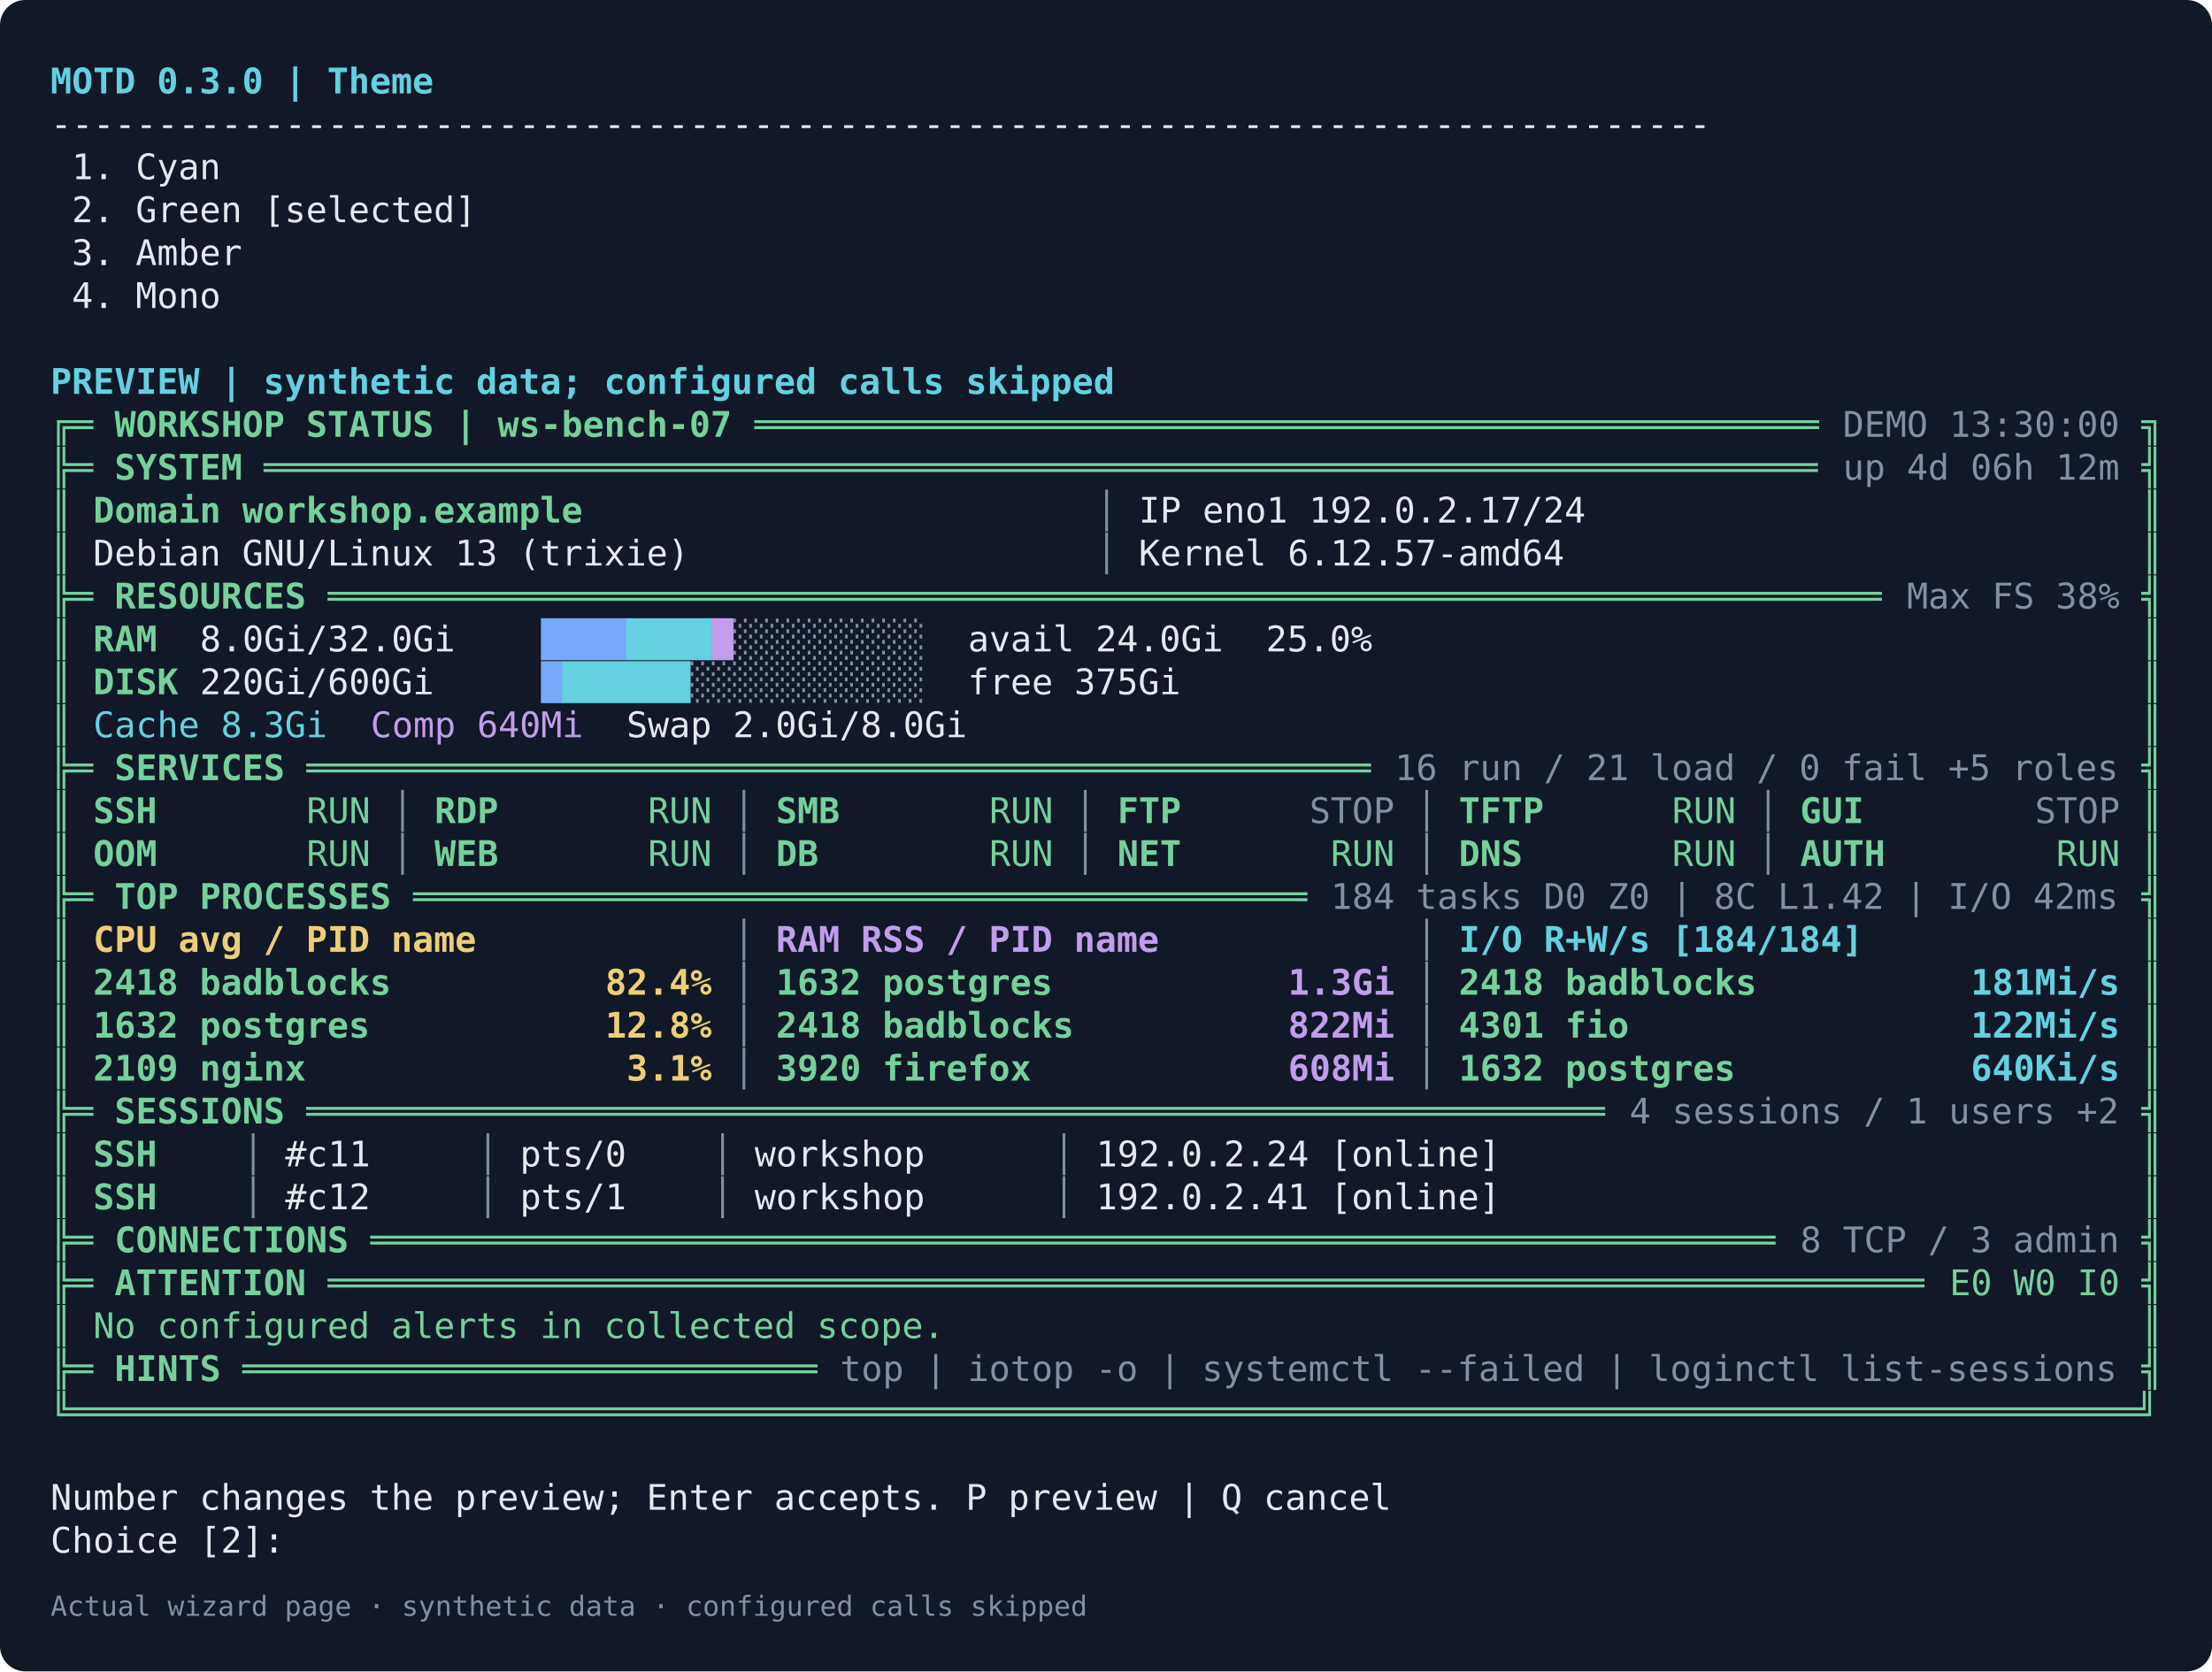
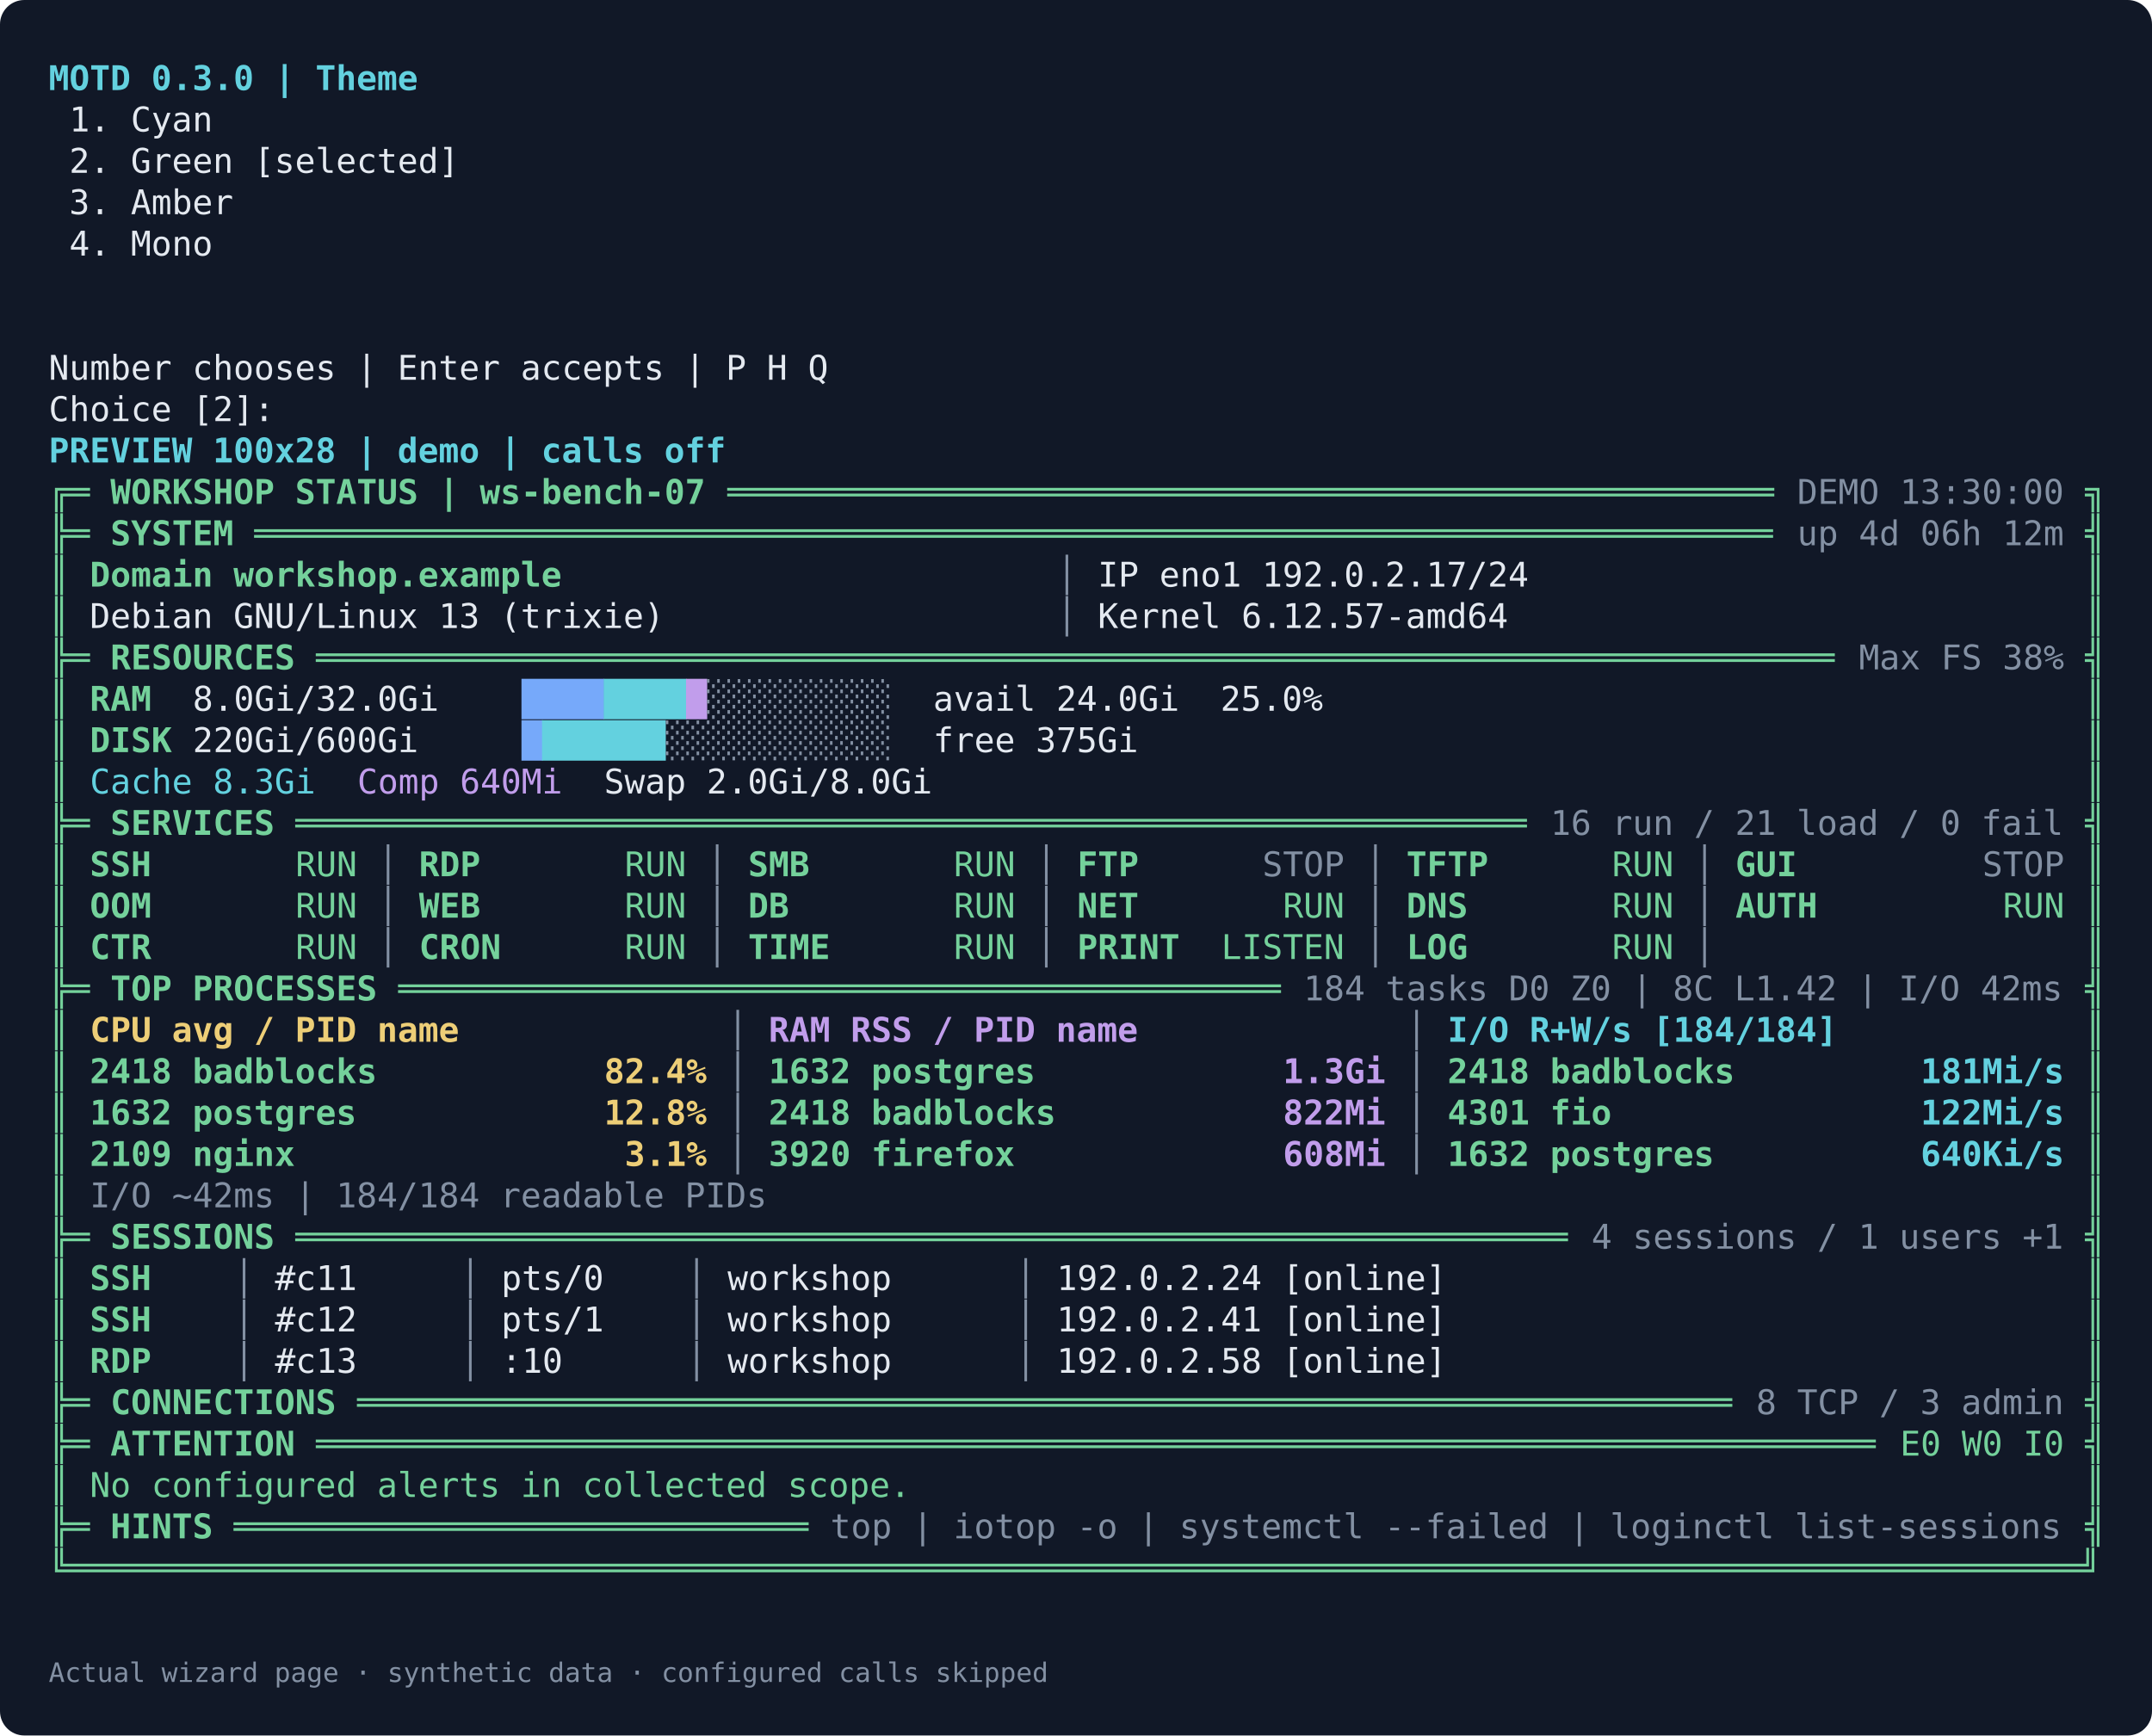
- <svg xmlns="http://www.w3.org/2000/svg" width="876" height="662" role="img" aria-label="Synthetic MOTD preview">
+ <svg xmlns="http://www.w3.org/2000/svg" width="884" height="713" role="img" aria-label="Synthetic MOTD preview">
  <rect width="100%" height="100%" rx="10" fill="#111827" />
  <g font-family="DejaVu Sans Mono,Consolas,monospace" font-size="14" xml:space="preserve">
    <text x="20.00" y="37" fill="#63d1df" font-weight="bold">MOTD 0.3.0 | Theme</text>
-     <text x="20.00" y="54" fill="#e4e9f0" font-weight="normal">------------------------------------------------------------------------------</text>
-     <text x="20.00" y="71" fill="#e4e9f0" font-weight="normal"> 1. Cyan</text>
-     <text x="20.00" y="88" fill="#e4e9f0" font-weight="normal"> 2. Green [selected]</text>
-     <text x="20.00" y="105" fill="#e4e9f0" font-weight="normal"> 3. Amber</text>
-     <text x="20.00" y="122" fill="#e4e9f0" font-weight="normal"> 4. Mono</text>
-     <text x="20.00" y="156" fill="#63d1df" font-weight="bold">PREVIEW | synthetic data; configured calls skipped</text>
-     <text x="20.00" y="173" fill="#74d19b" font-weight="normal">╔═</text>
-     <text x="36.90" y="173" fill="#e4e9f0" font-weight="normal"> </text>
-     <text x="45.35" y="173" fill="#74d19b" font-weight="bold">WORKSHOP STATUS | ws-bench-07</text>
-     <text x="290.40" y="173" fill="#e4e9f0" font-weight="normal"> </text>
-     <text x="298.85" y="173" fill="#74d19b" font-weight="normal">══════════════════════════════════════════════════</text>
-     <text x="721.35" y="173" fill="#e4e9f0" font-weight="normal"> </text>
-     <text x="729.80" y="173" fill="#8390a3" font-weight="normal">DEMO 13:30:00</text>
-     <text x="839.65" y="173" fill="#e4e9f0" font-weight="normal"> </text>
-     <text x="848.10" y="173" fill="#74d19b" font-weight="normal">╗</text>
-     <text x="20.00" y="190" fill="#74d19b" font-weight="normal">╠═</text>
-     <text x="36.90" y="190" fill="#e4e9f0" font-weight="normal"> </text>
-     <text x="45.35" y="190" fill="#74d19b" font-weight="bold">SYSTEM</text>
-     <text x="96.05" y="190" fill="#e4e9f0" font-weight="normal"> </text>
-     <text x="104.50" y="190" fill="#74d19b" font-weight="normal">═════════════════════════════════════════════════════════════════════════</text>
-     <text x="721.35" y="190" fill="#e4e9f0" font-weight="normal"> </text>
-     <text x="729.80" y="190" fill="#8390a3" font-weight="normal">up 4d 06h 12m</text>
-     <text x="839.65" y="190" fill="#e4e9f0" font-weight="normal"> </text>
-     <text x="848.10" y="190" fill="#74d19b" font-weight="normal">╣</text>
-     <text x="20.00" y="207" fill="#74d19b" font-weight="normal">║</text>
-     <text x="28.45" y="207" fill="#e4e9f0" font-weight="normal"> </text>
-     <text x="36.90" y="207" fill="#74d19b" font-weight="bold">Domain workshop.example                       </text>
-     <text x="425.60" y="207" fill="#8390a3" font-weight="normal"> │ </text>
-     <text x="450.95" y="207" fill="#e4e9f0" font-weight="normal">IP eno1 192.0.2.17/24                         </text>
-     <text x="839.65" y="207" fill="#e4e9f0" font-weight="normal"> </text>
-     <text x="848.10" y="207" fill="#74d19b" font-weight="normal">║</text>
-     <text x="20.00" y="224" fill="#74d19b" font-weight="normal">║</text>
-     <text x="28.45" y="224" fill="#e4e9f0" font-weight="normal"> Debian GNU/Linux 13 (trixie)                  </text>
-     <text x="425.60" y="224" fill="#8390a3" font-weight="normal"> │ </text>
-     <text x="450.95" y="224" fill="#e4e9f0" font-weight="normal">Kernel 6.12.57-amd64                          </text>
-     <text x="839.65" y="224" fill="#e4e9f0" font-weight="normal"> </text>
-     <text x="848.10" y="224" fill="#74d19b" font-weight="normal">║</text>
-     <text x="20.00" y="241" fill="#74d19b" font-weight="normal">╠═</text>
-     <text x="36.90" y="241" fill="#e4e9f0" font-weight="normal"> </text>
-     <text x="45.35" y="241" fill="#74d19b" font-weight="bold">RESOURCES</text>
-     <text x="121.40" y="241" fill="#e4e9f0" font-weight="normal"> </text>
-     <text x="129.85" y="241" fill="#74d19b" font-weight="normal">═════════════════════════════════════════════════════════════════════════</text>
-     <text x="746.70" y="241" fill="#e4e9f0" font-weight="normal"> </text>
-     <text x="755.15" y="241" fill="#8390a3" font-weight="normal">Max FS 38%</text>
-     <text x="839.65" y="241" fill="#e4e9f0" font-weight="normal"> </text>
-     <text x="848.10" y="241" fill="#74d19b" font-weight="normal">╣</text>
+     <text x="20.00" y="54" fill="#e4e9f0" font-weight="normal"> 1. Cyan</text>
+     <text x="20.00" y="71" fill="#e4e9f0" font-weight="normal"> 2. Green [selected]</text>
+     <text x="20.00" y="88" fill="#e4e9f0" font-weight="normal"> 3. Amber</text>
+     <text x="20.00" y="105" fill="#e4e9f0" font-weight="normal"> 4. Mono</text>
+     <text x="20.00" y="156" fill="#e4e9f0" font-weight="normal">Number chooses | Enter accepts | P H Q</text>
+     <text x="20.00" y="173" fill="#e4e9f0" font-weight="normal">Choice [2]: </text>
+     <text x="20.00" y="190" fill="#63d1df" font-weight="bold">PREVIEW 100x28 | demo | calls off</text>
+     <text x="20.00" y="207" fill="#74d19b" font-weight="normal">╔═</text>
+     <text x="36.90" y="207" fill="#e4e9f0" font-weight="normal"> </text>
+     <text x="45.35" y="207" fill="#74d19b" font-weight="bold">WORKSHOP STATUS | ws-bench-07</text>
+     <text x="290.40" y="207" fill="#e4e9f0" font-weight="normal"> </text>
+     <text x="298.85" y="207" fill="#74d19b" font-weight="normal">═══════════════════════════════════════════════════</text>
+     <text x="729.80" y="207" fill="#e4e9f0" font-weight="normal"> </text>
+     <text x="738.25" y="207" fill="#8390a3" font-weight="normal">DEMO 13:30:00</text>
+     <text x="848.10" y="207" fill="#e4e9f0" font-weight="normal"> </text>
+     <text x="856.55" y="207" fill="#74d19b" font-weight="normal">╗</text>
+     <text x="20.00" y="224" fill="#74d19b" font-weight="normal">╠═</text>
+     <text x="36.90" y="224" fill="#e4e9f0" font-weight="normal"> </text>
+     <text x="45.35" y="224" fill="#74d19b" font-weight="bold">SYSTEM</text>
+     <text x="96.05" y="224" fill="#e4e9f0" font-weight="normal"> </text>
+     <text x="104.50" y="224" fill="#74d19b" font-weight="normal">══════════════════════════════════════════════════════════════════════════</text>
+     <text x="729.80" y="224" fill="#e4e9f0" font-weight="normal"> </text>
+     <text x="738.25" y="224" fill="#8390a3" font-weight="normal">up 4d 06h 12m</text>
+     <text x="848.10" y="224" fill="#e4e9f0" font-weight="normal"> </text>
+     <text x="856.55" y="224" fill="#74d19b" font-weight="normal">╣</text>
+     <text x="20.00" y="241" fill="#74d19b" font-weight="normal">║</text>
+     <text x="28.45" y="241" fill="#e4e9f0" font-weight="normal"> </text>
+     <text x="36.90" y="241" fill="#74d19b" font-weight="bold">Domain workshop.example                       </text>
+     <text x="425.60" y="241" fill="#8390a3" font-weight="normal"> │ </text>
+     <text x="450.95" y="241" fill="#e4e9f0" font-weight="normal">IP eno1 192.0.2.17/24                          </text>
+     <text x="848.10" y="241" fill="#e4e9f0" font-weight="normal"> </text>
+     <text x="856.55" y="241" fill="#74d19b" font-weight="normal">║</text>
    <text x="20.00" y="258" fill="#74d19b" font-weight="normal">║</text>
-     <text x="28.45" y="258" fill="#e4e9f0" font-weight="normal"> </text>
-     <text x="36.90" y="258" fill="#74d19b" font-weight="bold">RAM  </text>
-     <text x="79.15" y="258" fill="#e4e9f0" font-weight="normal">8.0Gi/32.0Gi   </text>
-     <text x="205.90" y="258" fill="#e4e9f0" font-weight="normal"> </text>
-     <text x="214.35" y="258" fill="#76a9fa" font-weight="bold">████</text>
-     <text x="248.15" y="258" fill="#63d1df" font-weight="normal">████</text>
-     <text x="281.95" y="258" fill="#c19deb" font-weight="normal">█</text>
-     <text x="290.40" y="258" fill="#8390a3" font-weight="normal">░░░░░░░░░</text>
-     <text x="366.45" y="258" fill="#e4e9f0" font-weight="normal">  avail 24.0Gi  25.0%                                    </text>
-     <text x="848.10" y="258" fill="#74d19b" font-weight="normal">║</text>
-     <text x="20.00" y="275" fill="#74d19b" font-weight="normal">║</text>
-     <text x="28.45" y="275" fill="#e4e9f0" font-weight="normal"> </text>
-     <text x="36.90" y="275" fill="#74d19b" font-weight="bold">DISK </text>
-     <text x="79.15" y="275" fill="#e4e9f0" font-weight="normal">220Gi/600Gi    </text>
-     <text x="205.90" y="275" fill="#e4e9f0" font-weight="normal"> </text>
-     <text x="214.35" y="275" fill="#76a9fa" font-weight="bold">█</text>
-     <text x="222.80" y="275" fill="#63d1df" font-weight="normal">██████</text>
-     <text x="273.50" y="275" fill="#8390a3" font-weight="normal">░░░░░░░░░░░</text>
-     <text x="366.45" y="275" fill="#e4e9f0" font-weight="normal">  free 375Gi                                             </text>
-     <text x="848.10" y="275" fill="#74d19b" font-weight="normal">║</text>
+     <text x="28.45" y="258" fill="#e4e9f0" font-weight="normal"> Debian GNU/Linux 13 (trixie)                  </text>
+     <text x="425.60" y="258" fill="#8390a3" font-weight="normal"> │ </text>
+     <text x="450.95" y="258" fill="#e4e9f0" font-weight="normal">Kernel 6.12.57-amd64                           </text>
+     <text x="848.10" y="258" fill="#e4e9f0" font-weight="normal"> </text>
+     <text x="856.55" y="258" fill="#74d19b" font-weight="normal">║</text>
+     <text x="20.00" y="275" fill="#74d19b" font-weight="normal">╠═</text>
+     <text x="36.90" y="275" fill="#e4e9f0" font-weight="normal"> </text>
+     <text x="45.35" y="275" fill="#74d19b" font-weight="bold">RESOURCES</text>
+     <text x="121.40" y="275" fill="#e4e9f0" font-weight="normal"> </text>
+     <text x="129.85" y="275" fill="#74d19b" font-weight="normal">══════════════════════════════════════════════════════════════════════════</text>
+     <text x="755.15" y="275" fill="#e4e9f0" font-weight="normal"> </text>
+     <text x="763.60" y="275" fill="#8390a3" font-weight="normal">Max FS 38%</text>
+     <text x="848.10" y="275" fill="#e4e9f0" font-weight="normal"> </text>
+     <text x="856.55" y="275" fill="#74d19b" font-weight="normal">╣</text>
    <text x="20.00" y="292" fill="#74d19b" font-weight="normal">║</text>
    <text x="28.45" y="292" fill="#e4e9f0" font-weight="normal"> </text>
-     <text x="36.90" y="292" fill="#63d1df" font-weight="normal">Cache 8.3Gi</text>
-     <text x="129.85" y="292" fill="#e4e9f0" font-weight="normal">  </text>
-     <text x="146.75" y="292" fill="#c19deb" font-weight="normal">Comp 640Mi</text>
-     <text x="231.25" y="292" fill="#e4e9f0" font-weight="normal">  Swap 2.0Gi/8.0Gi                                                       </text>
-     <text x="848.10" y="292" fill="#74d19b" font-weight="normal">║</text>
-     <text x="20.00" y="309" fill="#74d19b" font-weight="normal">╠═</text>
-     <text x="36.90" y="309" fill="#e4e9f0" font-weight="normal"> </text>
-     <text x="45.35" y="309" fill="#74d19b" font-weight="bold">SERVICES</text>
-     <text x="112.95" y="309" fill="#e4e9f0" font-weight="normal"> </text>
-     <text x="121.40" y="309" fill="#74d19b" font-weight="normal">══════════════════════════════════════════════════</text>
-     <text x="543.90" y="309" fill="#e4e9f0" font-weight="normal"> </text>
-     <text x="552.35" y="309" fill="#8390a3" font-weight="normal">16 run / 21 load / 0 fail +5 roles</text>
-     <text x="839.65" y="309" fill="#e4e9f0" font-weight="normal"> </text>
-     <text x="848.10" y="309" fill="#74d19b" font-weight="normal">╣</text>
+     <text x="36.90" y="292" fill="#74d19b" font-weight="bold">RAM  </text>
+     <text x="79.15" y="292" fill="#e4e9f0" font-weight="normal">8.0Gi/32.0Gi   </text>
+     <text x="205.90" y="292" fill="#e4e9f0" font-weight="normal"> </text>
+     <text x="214.35" y="292" fill="#76a9fa" font-weight="bold">████</text>
+     <text x="248.15" y="292" fill="#63d1df" font-weight="normal">████</text>
+     <text x="281.95" y="292" fill="#c19deb" font-weight="normal">█</text>
+     <text x="290.40" y="292" fill="#8390a3" font-weight="normal">░░░░░░░░░</text>
+     <text x="366.45" y="292" fill="#e4e9f0" font-weight="normal">  avail 24.0Gi  25.0%                                     </text>
+     <text x="856.55" y="292" fill="#74d19b" font-weight="normal">║</text>
+     <text x="20.00" y="309" fill="#74d19b" font-weight="normal">║</text>
+     <text x="28.45" y="309" fill="#e4e9f0" font-weight="normal"> </text>
+     <text x="36.90" y="309" fill="#74d19b" font-weight="bold">DISK </text>
+     <text x="79.15" y="309" fill="#e4e9f0" font-weight="normal">220Gi/600Gi    </text>
+     <text x="205.90" y="309" fill="#e4e9f0" font-weight="normal"> </text>
+     <text x="214.35" y="309" fill="#76a9fa" font-weight="bold">█</text>
+     <text x="222.80" y="309" fill="#63d1df" font-weight="normal">██████</text>
+     <text x="273.50" y="309" fill="#8390a3" font-weight="normal">░░░░░░░░░░░</text>
+     <text x="366.45" y="309" fill="#e4e9f0" font-weight="normal">  free 375Gi                                              </text>
+     <text x="856.55" y="309" fill="#74d19b" font-weight="normal">║</text>
    <text x="20.00" y="326" fill="#74d19b" font-weight="normal">║</text>
    <text x="28.45" y="326" fill="#e4e9f0" font-weight="normal"> </text>
-     <text x="36.90" y="326" fill="#74d19b" font-weight="bold">SSH      </text>
-     <text x="112.95" y="326" fill="#e4e9f0" font-weight="normal"> </text>
-     <text x="121.40" y="326" fill="#74d19b" font-weight="normal">RUN</text>
-     <text x="146.75" y="326" fill="#8390a3" font-weight="normal"> │ </text>
-     <text x="172.10" y="326" fill="#74d19b" font-weight="bold">RDP      </text>
-     <text x="248.15" y="326" fill="#e4e9f0" font-weight="normal"> </text>
-     <text x="256.60" y="326" fill="#74d19b" font-weight="normal">RUN</text>
-     <text x="281.95" y="326" fill="#8390a3" font-weight="normal"> │ </text>
-     <text x="307.30" y="326" fill="#74d19b" font-weight="bold">SMB      </text>
-     <text x="383.35" y="326" fill="#e4e9f0" font-weight="normal"> </text>
-     <text x="391.80" y="326" fill="#74d19b" font-weight="normal">RUN</text>
-     <text x="417.15" y="326" fill="#8390a3" font-weight="normal"> │ </text>
-     <text x="442.50" y="326" fill="#74d19b" font-weight="bold">FTP     </text>
-     <text x="510.10" y="326" fill="#e4e9f0" font-weight="normal"> </text>
-     <text x="518.55" y="326" fill="#8390a3" font-weight="normal">STOP</text>
-     <text x="552.35" y="326" fill="#8390a3" font-weight="normal"> │ </text>
-     <text x="577.70" y="326" fill="#74d19b" font-weight="bold">TFTP     </text>
-     <text x="653.75" y="326" fill="#e4e9f0" font-weight="normal"> </text>
-     <text x="662.20" y="326" fill="#74d19b" font-weight="normal">RUN</text>
-     <text x="687.55" y="326" fill="#8390a3" font-weight="normal"> │ </text>
-     <text x="712.90" y="326" fill="#74d19b" font-weight="bold">GUI       </text>
-     <text x="797.40" y="326" fill="#e4e9f0" font-weight="normal"> </text>
-     <text x="805.85" y="326" fill="#8390a3" font-weight="normal">STOP</text>
-     <text x="839.65" y="326" fill="#e4e9f0" font-weight="normal"> </text>
-     <text x="848.10" y="326" fill="#74d19b" font-weight="normal">║</text>
-     <text x="20.00" y="343" fill="#74d19b" font-weight="normal">║</text>
-     <text x="28.45" y="343" fill="#e4e9f0" font-weight="normal"> </text>
-     <text x="36.90" y="343" fill="#74d19b" font-weight="bold">OOM      </text>
+     <text x="36.90" y="326" fill="#63d1df" font-weight="normal">Cache 8.3Gi</text>
+     <text x="129.85" y="326" fill="#e4e9f0" font-weight="normal">  </text>
+     <text x="146.75" y="326" fill="#c19deb" font-weight="normal">Comp 640Mi</text>
+     <text x="231.25" y="326" fill="#e4e9f0" font-weight="normal">  Swap 2.0Gi/8.0Gi                                                        </text>
+     <text x="856.55" y="326" fill="#74d19b" font-weight="normal">║</text>
+     <text x="20.00" y="343" fill="#74d19b" font-weight="normal">╠═</text>
+     <text x="36.90" y="343" fill="#e4e9f0" font-weight="normal"> </text>
+     <text x="45.35" y="343" fill="#74d19b" font-weight="bold">SERVICES</text>
    <text x="112.95" y="343" fill="#e4e9f0" font-weight="normal"> </text>
-     <text x="121.40" y="343" fill="#74d19b" font-weight="normal">RUN</text>
-     <text x="146.75" y="343" fill="#8390a3" font-weight="normal"> │ </text>
-     <text x="172.10" y="343" fill="#74d19b" font-weight="bold">WEB      </text>
-     <text x="248.15" y="343" fill="#e4e9f0" font-weight="normal"> </text>
-     <text x="256.60" y="343" fill="#74d19b" font-weight="normal">RUN</text>
-     <text x="281.95" y="343" fill="#8390a3" font-weight="normal"> │ </text>
-     <text x="307.30" y="343" fill="#74d19b" font-weight="bold">DB       </text>
-     <text x="383.35" y="343" fill="#e4e9f0" font-weight="normal"> </text>
-     <text x="391.80" y="343" fill="#74d19b" font-weight="normal">RUN</text>
-     <text x="417.15" y="343" fill="#8390a3" font-weight="normal"> │ </text>
-     <text x="442.50" y="343" fill="#74d19b" font-weight="bold">NET      </text>
-     <text x="518.55" y="343" fill="#e4e9f0" font-weight="normal"> </text>
-     <text x="527.00" y="343" fill="#74d19b" font-weight="normal">RUN</text>
-     <text x="552.35" y="343" fill="#8390a3" font-weight="normal"> │ </text>
-     <text x="577.70" y="343" fill="#74d19b" font-weight="bold">DNS      </text>
-     <text x="653.75" y="343" fill="#e4e9f0" font-weight="normal"> </text>
-     <text x="662.20" y="343" fill="#74d19b" font-weight="normal">RUN</text>
-     <text x="687.55" y="343" fill="#8390a3" font-weight="normal"> │ </text>
-     <text x="712.90" y="343" fill="#74d19b" font-weight="bold">AUTH       </text>
-     <text x="805.85" y="343" fill="#e4e9f0" font-weight="normal"> </text>
-     <text x="814.30" y="343" fill="#74d19b" font-weight="normal">RUN</text>
-     <text x="839.65" y="343" fill="#e4e9f0" font-weight="normal"> </text>
-     <text x="848.10" y="343" fill="#74d19b" font-weight="normal">║</text>
-     <text x="20.00" y="360" fill="#74d19b" font-weight="normal">╠═</text>
-     <text x="36.90" y="360" fill="#e4e9f0" font-weight="normal"> </text>
-     <text x="45.35" y="360" fill="#74d19b" font-weight="bold">TOP PROCESSES</text>
-     <text x="155.20" y="360" fill="#e4e9f0" font-weight="normal"> </text>
-     <text x="163.65" y="360" fill="#74d19b" font-weight="normal">══════════════════════════════════════════</text>
-     <text x="518.55" y="360" fill="#e4e9f0" font-weight="normal"> </text>
-     <text x="527.00" y="360" fill="#8390a3" font-weight="normal">184 tasks D0 Z0 | 8C L1.42 | I/O 42ms</text>
-     <text x="839.65" y="360" fill="#e4e9f0" font-weight="normal"> </text>
-     <text x="848.10" y="360" fill="#74d19b" font-weight="normal">╣</text>
+     <text x="121.40" y="343" fill="#74d19b" font-weight="normal">════════════════════════════════════════════════════════════</text>
+     <text x="628.40" y="343" fill="#e4e9f0" font-weight="normal"> </text>
+     <text x="636.85" y="343" fill="#8390a3" font-weight="normal">16 run / 21 load / 0 fail</text>
+     <text x="848.10" y="343" fill="#e4e9f0" font-weight="normal"> </text>
+     <text x="856.55" y="343" fill="#74d19b" font-weight="normal">╣</text>
+     <text x="20.00" y="360" fill="#74d19b" font-weight="normal">║</text>
+     <text x="28.45" y="360" fill="#e4e9f0" font-weight="normal"> </text>
+     <text x="36.90" y="360" fill="#74d19b" font-weight="bold">SSH      </text>
+     <text x="112.95" y="360" fill="#e4e9f0" font-weight="normal"> </text>
+     <text x="121.40" y="360" fill="#74d19b" font-weight="normal">RUN</text>
+     <text x="146.75" y="360" fill="#8390a3" font-weight="normal"> │ </text>
+     <text x="172.10" y="360" fill="#74d19b" font-weight="bold">RDP      </text>
+     <text x="248.15" y="360" fill="#e4e9f0" font-weight="normal"> </text>
+     <text x="256.60" y="360" fill="#74d19b" font-weight="normal">RUN</text>
+     <text x="281.95" y="360" fill="#8390a3" font-weight="normal"> │ </text>
+     <text x="307.30" y="360" fill="#74d19b" font-weight="bold">SMB      </text>
+     <text x="383.35" y="360" fill="#e4e9f0" font-weight="normal"> </text>
+     <text x="391.80" y="360" fill="#74d19b" font-weight="normal">RUN</text>
+     <text x="417.15" y="360" fill="#8390a3" font-weight="normal"> │ </text>
+     <text x="442.50" y="360" fill="#74d19b" font-weight="bold">FTP     </text>
+     <text x="510.10" y="360" fill="#e4e9f0" font-weight="normal"> </text>
+     <text x="518.55" y="360" fill="#8390a3" font-weight="normal">STOP</text>
+     <text x="552.35" y="360" fill="#8390a3" font-weight="normal"> │ </text>
+     <text x="577.70" y="360" fill="#74d19b" font-weight="bold">TFTP     </text>
+     <text x="653.75" y="360" fill="#e4e9f0" font-weight="normal"> </text>
+     <text x="662.20" y="360" fill="#74d19b" font-weight="normal">RUN</text>
+     <text x="687.55" y="360" fill="#8390a3" font-weight="normal"> │ </text>
+     <text x="712.90" y="360" fill="#74d19b" font-weight="bold">GUI        </text>
+     <text x="805.85" y="360" fill="#e4e9f0" font-weight="normal"> </text>
+     <text x="814.30" y="360" fill="#8390a3" font-weight="normal">STOP</text>
+     <text x="848.10" y="360" fill="#e4e9f0" font-weight="normal"> </text>
+     <text x="856.55" y="360" fill="#74d19b" font-weight="normal">║</text>
    <text x="20.00" y="377" fill="#74d19b" font-weight="normal">║</text>
    <text x="28.45" y="377" fill="#e4e9f0" font-weight="normal"> </text>
-     <text x="36.90" y="377" fill="#edce77" font-weight="bold">CPU avg / PID name           </text>
+     <text x="36.90" y="377" fill="#74d19b" font-weight="bold">OOM      </text>
+     <text x="112.95" y="377" fill="#e4e9f0" font-weight="normal"> </text>
+     <text x="121.40" y="377" fill="#74d19b" font-weight="normal">RUN</text>
+     <text x="146.75" y="377" fill="#8390a3" font-weight="normal"> │ </text>
+     <text x="172.10" y="377" fill="#74d19b" font-weight="bold">WEB      </text>
+     <text x="248.15" y="377" fill="#e4e9f0" font-weight="normal"> </text>
+     <text x="256.60" y="377" fill="#74d19b" font-weight="normal">RUN</text>
    <text x="281.95" y="377" fill="#8390a3" font-weight="normal"> │ </text>
-     <text x="307.30" y="377" fill="#c19deb" font-weight="bold">RAM RSS / PID name           </text>
+     <text x="307.30" y="377" fill="#74d19b" font-weight="bold">DB       </text>
+     <text x="383.35" y="377" fill="#e4e9f0" font-weight="normal"> </text>
+     <text x="391.80" y="377" fill="#74d19b" font-weight="normal">RUN</text>
+     <text x="417.15" y="377" fill="#8390a3" font-weight="normal"> │ </text>
+     <text x="442.50" y="377" fill="#74d19b" font-weight="bold">NET      </text>
+     <text x="518.55" y="377" fill="#e4e9f0" font-weight="normal"> </text>
+     <text x="527.00" y="377" fill="#74d19b" font-weight="normal">RUN</text>
    <text x="552.35" y="377" fill="#8390a3" font-weight="normal"> │ </text>
-     <text x="577.70" y="377" fill="#63d1df" font-weight="bold">I/O R+W/s [184/184]            </text>
-     <text x="839.65" y="377" fill="#e4e9f0" font-weight="normal"> </text>
-     <text x="848.10" y="377" fill="#74d19b" font-weight="normal">║</text>
+     <text x="577.70" y="377" fill="#74d19b" font-weight="bold">DNS      </text>
+     <text x="653.75" y="377" fill="#e4e9f0" font-weight="normal"> </text>
+     <text x="662.20" y="377" fill="#74d19b" font-weight="normal">RUN</text>
+     <text x="687.55" y="377" fill="#8390a3" font-weight="normal"> │ </text>
+     <text x="712.90" y="377" fill="#74d19b" font-weight="bold">AUTH        </text>
+     <text x="814.30" y="377" fill="#e4e9f0" font-weight="normal"> </text>
+     <text x="822.75" y="377" fill="#74d19b" font-weight="normal">RUN</text>
+     <text x="848.10" y="377" fill="#e4e9f0" font-weight="normal"> </text>
+     <text x="856.55" y="377" fill="#74d19b" font-weight="normal">║</text>
    <text x="20.00" y="394" fill="#74d19b" font-weight="normal">║</text>
    <text x="28.45" y="394" fill="#e4e9f0" font-weight="normal"> </text>
-     <text x="36.90" y="394" fill="#74d19b" font-weight="bold">2418 badblocks         </text>
-     <text x="231.25" y="394" fill="#e4e9f0" font-weight="normal"> </text>
-     <text x="239.70" y="394" fill="#edce77" font-weight="bold">82.4%</text>
+     <text x="36.90" y="394" fill="#74d19b" font-weight="bold">CTR      </text>
+     <text x="112.95" y="394" fill="#e4e9f0" font-weight="normal"> </text>
+     <text x="121.40" y="394" fill="#74d19b" font-weight="normal">RUN</text>
+     <text x="146.75" y="394" fill="#8390a3" font-weight="normal"> │ </text>
+     <text x="172.10" y="394" fill="#74d19b" font-weight="bold">CRON     </text>
+     <text x="248.15" y="394" fill="#e4e9f0" font-weight="normal"> </text>
+     <text x="256.60" y="394" fill="#74d19b" font-weight="normal">RUN</text>
    <text x="281.95" y="394" fill="#8390a3" font-weight="normal"> │ </text>
-     <text x="307.30" y="394" fill="#74d19b" font-weight="bold">1632 postgres          </text>
-     <text x="501.65" y="394" fill="#e4e9f0" font-weight="normal"> </text>
-     <text x="510.10" y="394" fill="#c19deb" font-weight="bold">1.3Gi</text>
+     <text x="307.30" y="394" fill="#74d19b" font-weight="bold">TIME     </text>
+     <text x="383.35" y="394" fill="#e4e9f0" font-weight="normal"> </text>
+     <text x="391.80" y="394" fill="#74d19b" font-weight="normal">RUN</text>
+     <text x="417.15" y="394" fill="#8390a3" font-weight="normal"> │ </text>
+     <text x="442.50" y="394" fill="#74d19b" font-weight="bold">PRINT </text>
+     <text x="493.20" y="394" fill="#e4e9f0" font-weight="normal"> </text>
+     <text x="501.65" y="394" fill="#74d19b" font-weight="normal">LISTEN</text>
    <text x="552.35" y="394" fill="#8390a3" font-weight="normal"> │ </text>
-     <text x="577.70" y="394" fill="#74d19b" font-weight="bold">2418 badblocks         </text>
-     <text x="772.05" y="394" fill="#e4e9f0" font-weight="normal"> </text>
-     <text x="780.50" y="394" fill="#63d1df" font-weight="bold">181Mi/s</text>
-     <text x="839.65" y="394" fill="#e4e9f0" font-weight="normal"> </text>
-     <text x="848.10" y="394" fill="#74d19b" font-weight="normal">║</text>
-     <text x="20.00" y="411" fill="#74d19b" font-weight="normal">║</text>
-     <text x="28.45" y="411" fill="#e4e9f0" font-weight="normal"> </text>
-     <text x="36.90" y="411" fill="#74d19b" font-weight="bold">1632 postgres          </text>
-     <text x="231.25" y="411" fill="#e4e9f0" font-weight="normal"> </text>
-     <text x="239.70" y="411" fill="#edce77" font-weight="bold">12.8%</text>
-     <text x="281.95" y="411" fill="#8390a3" font-weight="normal"> │ </text>
-     <text x="307.30" y="411" fill="#74d19b" font-weight="bold">2418 badblocks         </text>
-     <text x="501.65" y="411" fill="#e4e9f0" font-weight="normal"> </text>
-     <text x="510.10" y="411" fill="#c19deb" font-weight="bold">822Mi</text>
-     <text x="552.35" y="411" fill="#8390a3" font-weight="normal"> │ </text>
-     <text x="577.70" y="411" fill="#74d19b" font-weight="bold">4301 fio               </text>
-     <text x="772.05" y="411" fill="#e4e9f0" font-weight="normal"> </text>
-     <text x="780.50" y="411" fill="#63d1df" font-weight="bold">122Mi/s</text>
-     <text x="839.65" y="411" fill="#e4e9f0" font-weight="normal"> </text>
-     <text x="848.10" y="411" fill="#74d19b" font-weight="normal">║</text>
+     <text x="577.70" y="394" fill="#74d19b" font-weight="bold">LOG      </text>
+     <text x="653.75" y="394" fill="#e4e9f0" font-weight="normal"> </text>
+     <text x="662.20" y="394" fill="#74d19b" font-weight="normal">RUN</text>
+     <text x="687.55" y="394" fill="#8390a3" font-weight="normal"> │ </text>
+     <text x="712.90" y="394" fill="#e4e9f0" font-weight="normal">                </text>
+     <text x="848.10" y="394" fill="#e4e9f0" font-weight="normal"> </text>
+     <text x="856.55" y="394" fill="#74d19b" font-weight="normal">║</text>
+     <text x="20.00" y="411" fill="#74d19b" font-weight="normal">╠═</text>
+     <text x="36.90" y="411" fill="#e4e9f0" font-weight="normal"> </text>
+     <text x="45.35" y="411" fill="#74d19b" font-weight="bold">TOP PROCESSES</text>
+     <text x="155.20" y="411" fill="#e4e9f0" font-weight="normal"> </text>
+     <text x="163.65" y="411" fill="#74d19b" font-weight="normal">═══════════════════════════════════════════</text>
+     <text x="527.00" y="411" fill="#e4e9f0" font-weight="normal"> </text>
+     <text x="535.45" y="411" fill="#8390a3" font-weight="normal">184 tasks D0 Z0 | 8C L1.42 | I/O 42ms</text>
+     <text x="848.10" y="411" fill="#e4e9f0" font-weight="normal"> </text>
+     <text x="856.55" y="411" fill="#74d19b" font-weight="normal">╣</text>
    <text x="20.00" y="428" fill="#74d19b" font-weight="normal">║</text>
    <text x="28.45" y="428" fill="#e4e9f0" font-weight="normal"> </text>
-     <text x="36.90" y="428" fill="#74d19b" font-weight="bold">2109 nginx              </text>
-     <text x="239.70" y="428" fill="#e4e9f0" font-weight="normal"> </text>
-     <text x="248.15" y="428" fill="#edce77" font-weight="bold">3.1%</text>
-     <text x="281.95" y="428" fill="#8390a3" font-weight="normal"> │ </text>
-     <text x="307.30" y="428" fill="#74d19b" font-weight="bold">3920 firefox           </text>
-     <text x="501.65" y="428" fill="#e4e9f0" font-weight="normal"> </text>
-     <text x="510.10" y="428" fill="#c19deb" font-weight="bold">608Mi</text>
-     <text x="552.35" y="428" fill="#8390a3" font-weight="normal"> │ </text>
-     <text x="577.70" y="428" fill="#74d19b" font-weight="bold">1632 postgres          </text>
-     <text x="772.05" y="428" fill="#e4e9f0" font-weight="normal"> </text>
-     <text x="780.50" y="428" fill="#63d1df" font-weight="bold">640Ki/s</text>
-     <text x="839.65" y="428" fill="#e4e9f0" font-weight="normal"> </text>
-     <text x="848.10" y="428" fill="#74d19b" font-weight="normal">║</text>
-     <text x="20.00" y="445" fill="#74d19b" font-weight="normal">╠═</text>
-     <text x="36.90" y="445" fill="#e4e9f0" font-weight="normal"> </text>
-     <text x="45.35" y="445" fill="#74d19b" font-weight="bold">SESSIONS</text>
-     <text x="112.95" y="445" fill="#e4e9f0" font-weight="normal"> </text>
-     <text x="121.40" y="445" fill="#74d19b" font-weight="normal">═════════════════════════════════════════════════════════════</text>
-     <text x="636.85" y="445" fill="#e4e9f0" font-weight="normal"> </text>
-     <text x="645.30" y="445" fill="#8390a3" font-weight="normal">4 sessions / 1 users +2</text>
-     <text x="839.65" y="445" fill="#e4e9f0" font-weight="normal"> </text>
-     <text x="848.10" y="445" fill="#74d19b" font-weight="normal">╣</text>
+     <text x="36.90" y="428" fill="#edce77" font-weight="bold">CPU avg / PID name            </text>
+     <text x="290.40" y="428" fill="#8390a3" font-weight="normal"> │ </text>
+     <text x="315.75" y="428" fill="#c19deb" font-weight="bold">RAM RSS / PID name            </text>
+     <text x="569.25" y="428" fill="#8390a3" font-weight="normal"> │ </text>
+     <text x="594.60" y="428" fill="#63d1df" font-weight="bold">I/O R+W/s [184/184]           </text>
+     <text x="848.10" y="428" fill="#e4e9f0" font-weight="normal"> </text>
+     <text x="856.55" y="428" fill="#74d19b" font-weight="normal">║</text>
+     <text x="20.00" y="445" fill="#74d19b" font-weight="normal">║</text>
+     <text x="28.45" y="445" fill="#e4e9f0" font-weight="normal"> </text>
+     <text x="36.90" y="445" fill="#74d19b" font-weight="bold">2418 badblocks          </text>
+     <text x="239.70" y="445" fill="#e4e9f0" font-weight="normal"> </text>
+     <text x="248.15" y="445" fill="#edce77" font-weight="bold">82.4%</text>
+     <text x="290.40" y="445" fill="#8390a3" font-weight="normal"> │ </text>
+     <text x="315.75" y="445" fill="#74d19b" font-weight="bold">1632 postgres           </text>
+     <text x="518.55" y="445" fill="#e4e9f0" font-weight="normal"> </text>
+     <text x="527.00" y="445" fill="#c19deb" font-weight="bold">1.3Gi</text>
+     <text x="569.25" y="445" fill="#8390a3" font-weight="normal"> │ </text>
+     <text x="594.60" y="445" fill="#74d19b" font-weight="bold">2418 badblocks        </text>
+     <text x="780.50" y="445" fill="#e4e9f0" font-weight="normal"> </text>
+     <text x="788.95" y="445" fill="#63d1df" font-weight="bold">181Mi/s</text>
+     <text x="848.10" y="445" fill="#e4e9f0" font-weight="normal"> </text>
+     <text x="856.55" y="445" fill="#74d19b" font-weight="normal">║</text>
    <text x="20.00" y="462" fill="#74d19b" font-weight="normal">║</text>
    <text x="28.45" y="462" fill="#e4e9f0" font-weight="normal"> </text>
-     <text x="36.90" y="462" fill="#74d19b" font-weight="bold">SSH   </text>
-     <text x="87.60" y="462" fill="#8390a3" font-weight="normal"> │ </text>
-     <text x="112.95" y="462" fill="#e4e9f0" font-weight="normal">#c11    </text>
-     <text x="180.55" y="462" fill="#8390a3" font-weight="normal"> │ </text>
-     <text x="205.90" y="462" fill="#e4e9f0" font-weight="normal">pts/0   </text>
-     <text x="273.50" y="462" fill="#8390a3" font-weight="normal"> │ </text>
-     <text x="298.85" y="462" fill="#e4e9f0" font-weight="normal">workshop     </text>
-     <text x="408.70" y="462" fill="#8390a3" font-weight="normal"> │ </text>
-     <text x="434.05" y="462" fill="#e4e9f0" font-weight="normal">192.0.2.24 [online]                             </text>
-     <text x="839.65" y="462" fill="#e4e9f0" font-weight="normal"> </text>
-     <text x="848.10" y="462" fill="#74d19b" font-weight="normal">║</text>
+     <text x="36.90" y="462" fill="#74d19b" font-weight="bold">1632 postgres           </text>
+     <text x="239.70" y="462" fill="#e4e9f0" font-weight="normal"> </text>
+     <text x="248.15" y="462" fill="#edce77" font-weight="bold">12.8%</text>
+     <text x="290.40" y="462" fill="#8390a3" font-weight="normal"> │ </text>
+     <text x="315.75" y="462" fill="#74d19b" font-weight="bold">2418 badblocks          </text>
+     <text x="518.55" y="462" fill="#e4e9f0" font-weight="normal"> </text>
+     <text x="527.00" y="462" fill="#c19deb" font-weight="bold">822Mi</text>
+     <text x="569.25" y="462" fill="#8390a3" font-weight="normal"> │ </text>
+     <text x="594.60" y="462" fill="#74d19b" font-weight="bold">4301 fio              </text>
+     <text x="780.50" y="462" fill="#e4e9f0" font-weight="normal"> </text>
+     <text x="788.95" y="462" fill="#63d1df" font-weight="bold">122Mi/s</text>
+     <text x="848.10" y="462" fill="#e4e9f0" font-weight="normal"> </text>
+     <text x="856.55" y="462" fill="#74d19b" font-weight="normal">║</text>
    <text x="20.00" y="479" fill="#74d19b" font-weight="normal">║</text>
    <text x="28.45" y="479" fill="#e4e9f0" font-weight="normal"> </text>
-     <text x="36.90" y="479" fill="#74d19b" font-weight="bold">SSH   </text>
-     <text x="87.60" y="479" fill="#8390a3" font-weight="normal"> │ </text>
-     <text x="112.95" y="479" fill="#e4e9f0" font-weight="normal">#c12    </text>
-     <text x="180.55" y="479" fill="#8390a3" font-weight="normal"> │ </text>
-     <text x="205.90" y="479" fill="#e4e9f0" font-weight="normal">pts/1   </text>
-     <text x="273.50" y="479" fill="#8390a3" font-weight="normal"> │ </text>
-     <text x="298.85" y="479" fill="#e4e9f0" font-weight="normal">workshop     </text>
-     <text x="408.70" y="479" fill="#8390a3" font-weight="normal"> │ </text>
-     <text x="434.05" y="479" fill="#e4e9f0" font-weight="normal">192.0.2.41 [online]                             </text>
-     <text x="839.65" y="479" fill="#e4e9f0" font-weight="normal"> </text>
-     <text x="848.10" y="479" fill="#74d19b" font-weight="normal">║</text>
-     <text x="20.00" y="496" fill="#74d19b" font-weight="normal">╠═</text>
-     <text x="36.90" y="496" fill="#e4e9f0" font-weight="normal"> </text>
-     <text x="45.35" y="496" fill="#74d19b" font-weight="bold">CONNECTIONS</text>
-     <text x="138.30" y="496" fill="#e4e9f0" font-weight="normal"> </text>
-     <text x="146.75" y="496" fill="#74d19b" font-weight="normal">══════════════════════════════════════════════════════════════════</text>
-     <text x="704.45" y="496" fill="#e4e9f0" font-weight="normal"> </text>
-     <text x="712.90" y="496" fill="#8390a3" font-weight="normal">8 TCP / 3 admin</text>
-     <text x="839.65" y="496" fill="#e4e9f0" font-weight="normal"> </text>
-     <text x="848.10" y="496" fill="#74d19b" font-weight="normal">╣</text>
+     <text x="36.90" y="479" fill="#74d19b" font-weight="bold">2109 nginx               </text>
+     <text x="248.15" y="479" fill="#e4e9f0" font-weight="normal"> </text>
+     <text x="256.60" y="479" fill="#edce77" font-weight="bold">3.1%</text>
+     <text x="290.40" y="479" fill="#8390a3" font-weight="normal"> │ </text>
+     <text x="315.75" y="479" fill="#74d19b" font-weight="bold">3920 firefox            </text>
+     <text x="518.55" y="479" fill="#e4e9f0" font-weight="normal"> </text>
+     <text x="527.00" y="479" fill="#c19deb" font-weight="bold">608Mi</text>
+     <text x="569.25" y="479" fill="#8390a3" font-weight="normal"> │ </text>
+     <text x="594.60" y="479" fill="#74d19b" font-weight="bold">1632 postgres         </text>
+     <text x="780.50" y="479" fill="#e4e9f0" font-weight="normal"> </text>
+     <text x="788.95" y="479" fill="#63d1df" font-weight="bold">640Ki/s</text>
+     <text x="848.10" y="479" fill="#e4e9f0" font-weight="normal"> </text>
+     <text x="856.55" y="479" fill="#74d19b" font-weight="normal">║</text>
+     <text x="20.00" y="496" fill="#74d19b" font-weight="normal">║</text>
+     <text x="28.45" y="496" fill="#e4e9f0" font-weight="normal"> </text>
+     <text x="36.90" y="496" fill="#8390a3" font-weight="normal">I/O ~42ms | 184/184 readable PIDs                                                               </text>
+     <text x="848.10" y="496" fill="#e4e9f0" font-weight="normal"> </text>
+     <text x="856.55" y="496" fill="#74d19b" font-weight="normal">║</text>
    <text x="20.00" y="513" fill="#74d19b" font-weight="normal">╠═</text>
    <text x="36.90" y="513" fill="#e4e9f0" font-weight="normal"> </text>
-     <text x="45.35" y="513" fill="#74d19b" font-weight="bold">ATTENTION</text>
-     <text x="121.40" y="513" fill="#e4e9f0" font-weight="normal"> </text>
-     <text x="129.85" y="513" fill="#74d19b" font-weight="normal">═══════════════════════════════════════════════════════════════════════════</text>
-     <text x="763.60" y="513" fill="#e4e9f0" font-weight="normal"> </text>
-     <text x="772.05" y="513" fill="#74d19b" font-weight="normal">E0 W0 I0</text>
-     <text x="839.65" y="513" fill="#e4e9f0" font-weight="normal"> </text>
-     <text x="848.10" y="513" fill="#74d19b" font-weight="normal">╣</text>
+     <text x="45.35" y="513" fill="#74d19b" font-weight="bold">SESSIONS</text>
+     <text x="112.95" y="513" fill="#e4e9f0" font-weight="normal"> </text>
+     <text x="121.40" y="513" fill="#74d19b" font-weight="normal">══════════════════════════════════════════════════════════════</text>
+     <text x="645.30" y="513" fill="#e4e9f0" font-weight="normal"> </text>
+     <text x="653.75" y="513" fill="#8390a3" font-weight="normal">4 sessions / 1 users +1</text>
+     <text x="848.10" y="513" fill="#e4e9f0" font-weight="normal"> </text>
+     <text x="856.55" y="513" fill="#74d19b" font-weight="normal">╣</text>
    <text x="20.00" y="530" fill="#74d19b" font-weight="normal">║</text>
    <text x="28.45" y="530" fill="#e4e9f0" font-weight="normal"> </text>
-     <text x="36.90" y="530" fill="#74d19b" font-weight="normal">No configured alerts in collected scope.                                                       </text>
-     <text x="839.65" y="530" fill="#e4e9f0" font-weight="normal"> </text>
-     <text x="848.10" y="530" fill="#74d19b" font-weight="normal">║</text>
-     <text x="20.00" y="547" fill="#74d19b" font-weight="normal">╠═</text>
-     <text x="36.90" y="547" fill="#e4e9f0" font-weight="normal"> </text>
-     <text x="45.35" y="547" fill="#74d19b" font-weight="bold">HINTS</text>
-     <text x="87.60" y="547" fill="#e4e9f0" font-weight="normal"> </text>
-     <text x="96.05" y="547" fill="#74d19b" font-weight="normal">═══════════════════════════</text>
-     <text x="324.20" y="547" fill="#e4e9f0" font-weight="normal"> </text>
-     <text x="332.65" y="547" fill="#8390a3" font-weight="normal">top | iotop -o | systemctl --failed | loginctl list-sessions</text>
-     <text x="839.65" y="547" fill="#e4e9f0" font-weight="normal"> </text>
-     <text x="848.10" y="547" fill="#74d19b" font-weight="normal">╣</text>
-     <text x="20.00" y="564" fill="#74d19b" font-weight="normal">╚═════════════════════════════════════════════════════════════════════════════════════════════════╝</text>
-     <text x="20.00" y="598" fill="#e4e9f0" font-weight="normal">Number changes the preview; Enter accepts. P preview | Q cancel</text>
-     <text x="20.00" y="615" fill="#e4e9f0" font-weight="normal">Choice [2]: </text>
-     <text x="20" y="640" fill="#8390a3" font-size="11">Actual wizard page · synthetic data · configured calls skipped</text>
+     <text x="36.90" y="530" fill="#74d19b" font-weight="bold">SSH   </text>
+     <text x="87.60" y="530" fill="#8390a3" font-weight="normal"> │ </text>
+     <text x="112.95" y="530" fill="#e4e9f0" font-weight="normal">#c11    </text>
+     <text x="180.55" y="530" fill="#8390a3" font-weight="normal"> │ </text>
+     <text x="205.90" y="530" fill="#e4e9f0" font-weight="normal">pts/0   </text>
+     <text x="273.50" y="530" fill="#8390a3" font-weight="normal"> │ </text>
+     <text x="298.85" y="530" fill="#e4e9f0" font-weight="normal">workshop     </text>
+     <text x="408.70" y="530" fill="#8390a3" font-weight="normal"> │ </text>
+     <text x="434.05" y="530" fill="#e4e9f0" font-weight="normal">192.0.2.24 [online]                              </text>
+     <text x="848.10" y="530" fill="#e4e9f0" font-weight="normal"> </text>
+     <text x="856.55" y="530" fill="#74d19b" font-weight="normal">║</text>
+     <text x="20.00" y="547" fill="#74d19b" font-weight="normal">║</text>
+     <text x="28.45" y="547" fill="#e4e9f0" font-weight="normal"> </text>
+     <text x="36.90" y="547" fill="#74d19b" font-weight="bold">SSH   </text>
+     <text x="87.60" y="547" fill="#8390a3" font-weight="normal"> │ </text>
+     <text x="112.95" y="547" fill="#e4e9f0" font-weight="normal">#c12    </text>
+     <text x="180.55" y="547" fill="#8390a3" font-weight="normal"> │ </text>
+     <text x="205.90" y="547" fill="#e4e9f0" font-weight="normal">pts/1   </text>
+     <text x="273.50" y="547" fill="#8390a3" font-weight="normal"> │ </text>
+     <text x="298.85" y="547" fill="#e4e9f0" font-weight="normal">workshop     </text>
+     <text x="408.70" y="547" fill="#8390a3" font-weight="normal"> │ </text>
+     <text x="434.05" y="547" fill="#e4e9f0" font-weight="normal">192.0.2.41 [online]                              </text>
+     <text x="848.10" y="547" fill="#e4e9f0" font-weight="normal"> </text>
+     <text x="856.55" y="547" fill="#74d19b" font-weight="normal">║</text>
+     <text x="20.00" y="564" fill="#74d19b" font-weight="normal">║</text>
+     <text x="28.45" y="564" fill="#e4e9f0" font-weight="normal"> </text>
+     <text x="36.90" y="564" fill="#74d19b" font-weight="bold">RDP   </text>
+     <text x="87.60" y="564" fill="#8390a3" font-weight="normal"> │ </text>
+     <text x="112.95" y="564" fill="#e4e9f0" font-weight="normal">#c13    </text>
+     <text x="180.55" y="564" fill="#8390a3" font-weight="normal"> │ </text>
+     <text x="205.90" y="564" fill="#e4e9f0" font-weight="normal">:10     </text>
+     <text x="273.50" y="564" fill="#8390a3" font-weight="normal"> │ </text>
+     <text x="298.85" y="564" fill="#e4e9f0" font-weight="normal">workshop     </text>
+     <text x="408.70" y="564" fill="#8390a3" font-weight="normal"> │ </text>
+     <text x="434.05" y="564" fill="#e4e9f0" font-weight="normal">192.0.2.58 [online]                              </text>
+     <text x="848.10" y="564" fill="#e4e9f0" font-weight="normal"> </text>
+     <text x="856.55" y="564" fill="#74d19b" font-weight="normal">║</text>
+     <text x="20.00" y="581" fill="#74d19b" font-weight="normal">╠═</text>
+     <text x="36.90" y="581" fill="#e4e9f0" font-weight="normal"> </text>
+     <text x="45.35" y="581" fill="#74d19b" font-weight="bold">CONNECTIONS</text>
+     <text x="138.30" y="581" fill="#e4e9f0" font-weight="normal"> </text>
+     <text x="146.75" y="581" fill="#74d19b" font-weight="normal">═══════════════════════════════════════════════════════════════════</text>
+     <text x="712.90" y="581" fill="#e4e9f0" font-weight="normal"> </text>
+     <text x="721.35" y="581" fill="#8390a3" font-weight="normal">8 TCP / 3 admin</text>
+     <text x="848.10" y="581" fill="#e4e9f0" font-weight="normal"> </text>
+     <text x="856.55" y="581" fill="#74d19b" font-weight="normal">╣</text>
+     <text x="20.00" y="598" fill="#74d19b" font-weight="normal">╠═</text>
+     <text x="36.90" y="598" fill="#e4e9f0" font-weight="normal"> </text>
+     <text x="45.35" y="598" fill="#74d19b" font-weight="bold">ATTENTION</text>
+     <text x="121.40" y="598" fill="#e4e9f0" font-weight="normal"> </text>
+     <text x="129.85" y="598" fill="#74d19b" font-weight="normal">════════════════════════════════════════════════════════════════════════════</text>
+     <text x="772.05" y="598" fill="#e4e9f0" font-weight="normal"> </text>
+     <text x="780.50" y="598" fill="#74d19b" font-weight="normal">E0 W0 I0</text>
+     <text x="848.10" y="598" fill="#e4e9f0" font-weight="normal"> </text>
+     <text x="856.55" y="598" fill="#74d19b" font-weight="normal">╣</text>
+     <text x="20.00" y="615" fill="#74d19b" font-weight="normal">║</text>
+     <text x="28.45" y="615" fill="#e4e9f0" font-weight="normal"> </text>
+     <text x="36.90" y="615" fill="#74d19b" font-weight="normal">No configured alerts in collected scope.                                                        </text>
+     <text x="848.10" y="615" fill="#e4e9f0" font-weight="normal"> </text>
+     <text x="856.55" y="615" fill="#74d19b" font-weight="normal">║</text>
+     <text x="20.00" y="632" fill="#74d19b" font-weight="normal">╠═</text>
+     <text x="36.90" y="632" fill="#e4e9f0" font-weight="normal"> </text>
+     <text x="45.35" y="632" fill="#74d19b" font-weight="bold">HINTS</text>
+     <text x="87.60" y="632" fill="#e4e9f0" font-weight="normal"> </text>
+     <text x="96.05" y="632" fill="#74d19b" font-weight="normal">════════════════════════════</text>
+     <text x="332.65" y="632" fill="#e4e9f0" font-weight="normal"> </text>
+     <text x="341.10" y="632" fill="#8390a3" font-weight="normal">top | iotop -o | systemctl --failed | loginctl list-sessions</text>
+     <text x="848.10" y="632" fill="#e4e9f0" font-weight="normal"> </text>
+     <text x="856.55" y="632" fill="#74d19b" font-weight="normal">╣</text>
+     <text x="20.00" y="649" fill="#74d19b" font-weight="normal">╚══════════════════════════════════════════════════════════════════════════════════════════════════╝</text>
+     <text x="20" y="691" fill="#8390a3" font-size="11">Actual wizard page · synthetic data · configured calls skipped</text>
  </g>
</svg>
